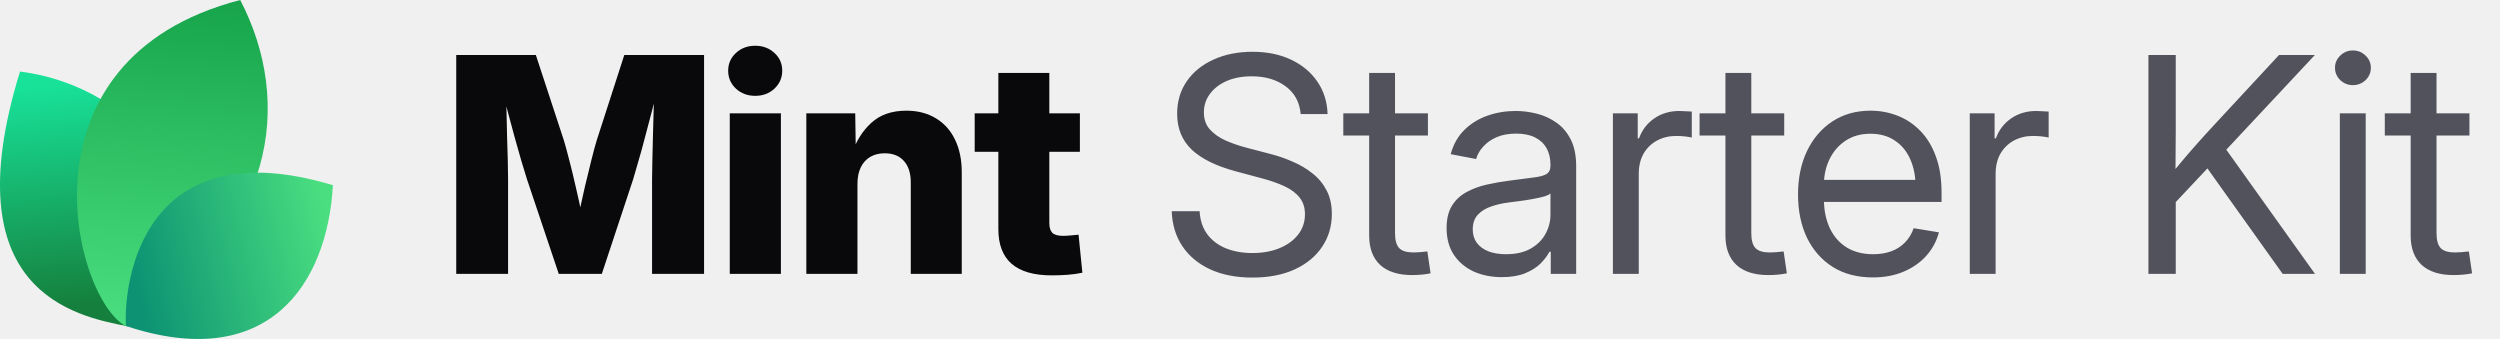
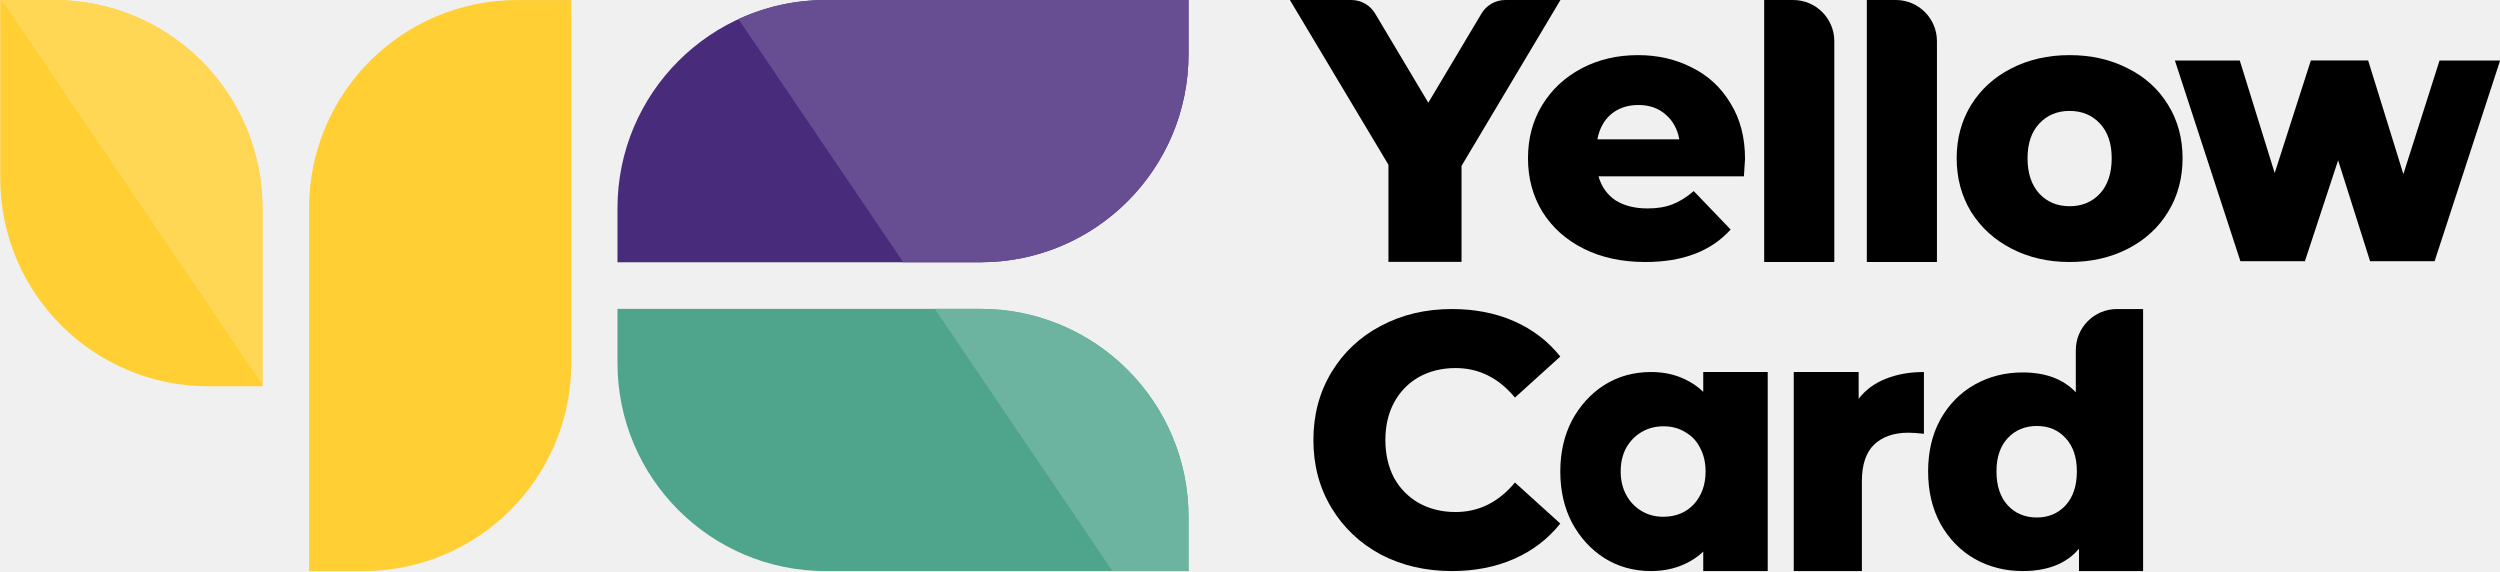
- <svg xmlns="http://www.w3.org/2000/svg" width="177" height="24" viewBox="0 0 177 24" fill="none">
-   <path d="M9.061 23.108C5.268 22.377 -3.391 20.627 1.417 5.064C9.634 6.099 16.973 14.064 9.061 23.108Z" fill="url(#paint0_linear_17557_2020)" />
-   <path d="M8.919 23.094C5.276 21.222 0.784 4.209 17.007 0C20.757 7.193 19.621 16.545 8.919 23.094Z" fill="url(#paint1_linear_17557_2020)" />
-   <path d="M8.914 23.079C8.735 19.882 10.159 9.085 23.57 13.111C23.181 20.123 18.984 26.418 8.914 23.079Z" fill="url(#paint2_linear_17557_2020)" />
-   <path d="M32.301 19.392V3.894H37.938L39.925 9.948C40.036 10.315 40.164 10.787 40.31 11.362C40.462 11.938 40.611 12.552 40.757 13.204C40.91 13.855 41.048 14.483 41.173 15.086C41.305 15.682 41.412 16.192 41.495 16.615H40.695C40.771 16.192 40.871 15.682 40.996 15.086C41.128 14.49 41.267 13.866 41.412 13.214C41.565 12.562 41.714 11.948 41.86 11.373C42.005 10.79 42.133 10.315 42.244 9.948L44.2 3.894H49.848V19.392H46.166V12.704C46.166 12.357 46.173 11.917 46.187 11.383C46.2 10.849 46.214 10.27 46.228 9.646C46.249 9.022 46.266 8.391 46.28 7.753C46.301 7.115 46.311 6.519 46.311 5.964H46.623C46.485 6.561 46.332 7.181 46.166 7.826C45.999 8.471 45.833 9.102 45.666 9.719C45.507 10.336 45.351 10.901 45.198 11.414C45.053 11.928 44.928 12.357 44.824 12.704L42.608 19.392H39.561L37.314 12.704C37.203 12.357 37.072 11.928 36.919 11.414C36.773 10.901 36.614 10.34 36.441 9.729C36.274 9.112 36.104 8.481 35.931 7.836C35.764 7.192 35.608 6.567 35.463 5.964H35.827C35.834 6.512 35.844 7.105 35.858 7.743C35.872 8.374 35.886 9.005 35.9 9.636C35.92 10.26 35.938 10.839 35.952 11.373C35.965 11.907 35.972 12.351 35.972 12.704V19.392H32.301ZM51.668 19.392V8.024H55.288V19.392H51.668ZM53.468 6.786C52.927 6.786 52.473 6.616 52.105 6.276C51.738 5.93 51.554 5.507 51.554 5.007C51.554 4.508 51.738 4.088 52.105 3.749C52.473 3.409 52.927 3.239 53.468 3.239C54.009 3.239 54.463 3.409 54.83 3.749C55.198 4.082 55.382 4.501 55.382 5.007C55.382 5.507 55.198 5.93 54.83 6.276C54.463 6.616 54.009 6.786 53.468 6.786ZM60.708 13.027V19.392H57.088V8.024H60.551L60.593 10.967H60.281C60.593 10.024 61.061 9.268 61.685 8.7C62.309 8.124 63.138 7.836 64.171 7.836C64.975 7.836 65.672 8.017 66.262 8.377C66.851 8.731 67.302 9.234 67.614 9.885C67.933 10.537 68.092 11.307 68.092 12.194V19.392H64.483V12.912C64.483 12.26 64.32 11.754 63.994 11.394C63.675 11.033 63.221 10.853 62.632 10.853C62.25 10.853 61.914 10.936 61.623 11.102C61.332 11.269 61.106 11.515 60.947 11.841C60.787 12.16 60.708 12.555 60.708 13.027ZM76.456 8.024V10.749H69.008V8.024H76.456ZM70.683 5.163H74.292V15.783C74.292 16.102 74.361 16.334 74.5 16.48C74.646 16.625 74.899 16.698 75.259 16.698C75.405 16.698 75.596 16.688 75.831 16.667C76.074 16.646 76.251 16.629 76.362 16.615L76.632 19.309C76.313 19.378 75.963 19.427 75.582 19.455C75.207 19.482 74.836 19.496 74.469 19.496C73.2 19.496 72.25 19.222 71.619 18.674C70.995 18.127 70.683 17.308 70.683 16.22V5.163Z" fill="#09090B" />
-   <path d="M88.667 19.652C87.523 19.652 86.528 19.458 85.682 19.07C84.843 18.681 84.188 18.137 83.716 17.437C83.245 16.736 82.992 15.908 82.957 14.951H84.933C84.968 15.596 85.148 16.14 85.474 16.584C85.8 17.021 86.24 17.354 86.795 17.582C87.35 17.804 87.974 17.915 88.667 17.915C89.388 17.915 90.026 17.801 90.581 17.572C91.143 17.343 91.583 17.024 91.902 16.615C92.228 16.199 92.391 15.717 92.391 15.169C92.391 14.698 92.266 14.306 92.017 13.994C91.767 13.675 91.413 13.408 90.956 13.193C90.498 12.978 89.954 12.787 89.323 12.621L87.502 12.132C86.123 11.765 85.082 11.255 84.382 10.603C83.689 9.944 83.342 9.095 83.342 8.055C83.342 7.174 83.571 6.404 84.028 5.746C84.486 5.087 85.117 4.577 85.921 4.217C86.726 3.849 87.645 3.666 88.678 3.666C89.718 3.666 90.63 3.853 91.413 4.227C92.204 4.602 92.824 5.122 93.275 5.787C93.726 6.446 93.965 7.209 93.993 8.076H92.089C92.013 7.23 91.656 6.574 91.018 6.11C90.387 5.638 89.586 5.403 88.615 5.403C87.95 5.403 87.36 5.513 86.847 5.735C86.341 5.957 85.946 6.262 85.661 6.651C85.377 7.032 85.235 7.469 85.235 7.961C85.235 8.447 85.377 8.849 85.661 9.168C85.946 9.48 86.317 9.74 86.774 9.948C87.232 10.149 87.724 10.319 88.251 10.457L89.884 10.884C90.439 11.023 90.977 11.206 91.496 11.435C92.023 11.657 92.495 11.934 92.911 12.267C93.334 12.593 93.67 12.995 93.92 13.474C94.17 13.945 94.294 14.504 94.294 15.149C94.294 16.015 94.066 16.788 93.608 17.468C93.157 18.148 92.512 18.681 91.673 19.07C90.834 19.458 89.832 19.652 88.667 19.652ZM101.097 8.024V9.594H95.106V8.024H101.097ZM96.937 5.163H98.767V16.521C98.767 17 98.865 17.347 99.059 17.562C99.26 17.77 99.6 17.874 100.078 17.874C100.21 17.874 100.366 17.867 100.546 17.853C100.733 17.832 100.903 17.815 101.056 17.801L101.285 19.351C101.097 19.392 100.886 19.423 100.65 19.444C100.414 19.465 100.189 19.475 99.974 19.475C98.996 19.475 98.244 19.236 97.717 18.758C97.197 18.272 96.937 17.579 96.937 16.677V5.163ZM106.33 19.621C105.595 19.621 104.932 19.489 104.343 19.226C103.754 18.955 103.285 18.564 102.939 18.05C102.592 17.53 102.419 16.896 102.419 16.147C102.419 15.495 102.547 14.965 102.804 14.556C103.06 14.146 103.403 13.828 103.833 13.599C104.263 13.363 104.742 13.186 105.269 13.068C105.796 12.95 106.333 12.857 106.881 12.787C107.574 12.69 108.132 12.617 108.555 12.569C108.978 12.52 109.287 12.441 109.481 12.33C109.675 12.212 109.772 12.014 109.772 11.737V11.654C109.772 11.203 109.679 10.815 109.492 10.489C109.311 10.163 109.041 9.91 108.68 9.729C108.32 9.549 107.872 9.459 107.338 9.459C106.805 9.459 106.34 9.546 105.945 9.719C105.556 9.892 105.241 10.118 104.998 10.395C104.755 10.665 104.593 10.953 104.509 11.258L102.71 10.915C102.897 10.222 103.22 9.65 103.677 9.199C104.135 8.748 104.679 8.412 105.31 8.19C105.941 7.968 106.607 7.857 107.307 7.857C107.8 7.857 108.295 7.92 108.795 8.044C109.301 8.169 109.765 8.381 110.188 8.679C110.611 8.97 110.951 9.369 111.208 9.875C111.464 10.374 111.593 11.005 111.593 11.768V19.392H109.793V17.822H109.7C109.568 18.085 109.363 18.359 109.086 18.643C108.809 18.921 108.444 19.153 107.994 19.34C107.543 19.527 106.988 19.621 106.33 19.621ZM106.621 17.998C107.321 17.998 107.904 17.867 108.368 17.603C108.84 17.333 109.19 16.986 109.419 16.563C109.654 16.133 109.772 15.682 109.772 15.211V13.692C109.703 13.769 109.554 13.841 109.325 13.911C109.096 13.973 108.829 14.032 108.524 14.088C108.226 14.143 107.921 14.192 107.609 14.233C107.304 14.275 107.033 14.309 106.798 14.337C106.354 14.393 105.938 14.49 105.549 14.628C105.168 14.76 104.86 14.954 104.624 15.211C104.388 15.467 104.27 15.811 104.27 16.241C104.27 16.615 104.367 16.934 104.561 17.198C104.762 17.461 105.04 17.662 105.393 17.801C105.747 17.933 106.156 17.998 106.621 17.998ZM114.193 19.392V8.024H115.951V9.792H116.045C116.253 9.209 116.61 8.741 117.116 8.388C117.622 8.034 118.219 7.857 118.905 7.857C119.058 7.857 119.217 7.864 119.384 7.878C119.55 7.885 119.682 7.892 119.779 7.899V9.74C119.716 9.719 119.578 9.695 119.363 9.667C119.155 9.639 118.922 9.625 118.666 9.625C118.174 9.625 117.726 9.733 117.324 9.948C116.922 10.163 116.603 10.471 116.367 10.874C116.138 11.276 116.024 11.758 116.024 12.319V19.392H114.193ZM126.322 8.024V9.594H120.33V8.024H126.322ZM122.161 5.163H123.992V16.521C123.992 17 124.089 17.347 124.283 17.562C124.484 17.77 124.824 17.874 125.302 17.874C125.434 17.874 125.59 17.867 125.77 17.853C125.958 17.832 126.127 17.815 126.28 17.801L126.509 19.351C126.322 19.392 126.11 19.423 125.874 19.444C125.639 19.465 125.413 19.475 125.198 19.475C124.221 19.475 123.468 19.236 122.941 18.758C122.421 18.272 122.161 17.579 122.161 16.677V5.163ZM132.604 19.642C131.502 19.642 130.555 19.396 129.765 18.903C128.974 18.404 128.364 17.714 127.934 16.834C127.511 15.946 127.3 14.927 127.3 13.775C127.3 12.611 127.511 11.584 127.934 10.697C128.364 9.802 128.964 9.102 129.734 8.596C130.51 8.089 131.408 7.836 132.428 7.836C133.1 7.836 133.738 7.954 134.341 8.19C134.952 8.426 135.489 8.783 135.954 9.261C136.425 9.74 136.793 10.343 137.056 11.071C137.327 11.792 137.462 12.645 137.462 13.63V14.296H128.433V12.735H136.463L135.631 13.297C135.631 12.541 135.506 11.876 135.257 11.3C135.007 10.725 134.643 10.277 134.165 9.958C133.686 9.632 133.107 9.469 132.428 9.469C131.748 9.469 131.162 9.632 130.67 9.958C130.177 10.284 129.796 10.725 129.526 11.279C129.262 11.827 129.13 12.441 129.13 13.12V14.046C129.13 14.864 129.273 15.572 129.557 16.168C129.841 16.757 130.243 17.211 130.763 17.53C131.283 17.842 131.901 17.998 132.615 17.998C133.093 17.998 133.523 17.929 133.905 17.79C134.293 17.645 134.619 17.433 134.882 17.156C135.153 16.879 135.354 16.546 135.486 16.157L137.275 16.449C137.108 17.08 136.81 17.634 136.38 18.113C135.95 18.591 135.413 18.966 134.768 19.236C134.123 19.507 133.402 19.642 132.604 19.642ZM139.459 19.392V8.024H141.217V9.792H141.311C141.519 9.209 141.876 8.741 142.382 8.388C142.888 8.034 143.485 7.857 144.171 7.857C144.324 7.857 144.483 7.864 144.649 7.878C144.816 7.885 144.948 7.892 145.045 7.899V9.74C144.982 9.719 144.844 9.695 144.629 9.667C144.421 9.639 144.188 9.625 143.932 9.625C143.439 9.625 142.992 9.733 142.59 9.948C142.188 10.163 141.869 10.471 141.633 10.874C141.404 11.276 141.29 11.758 141.29 12.319V19.392H139.459ZM153.429 14.961V12.715C153.783 12.257 154.136 11.82 154.49 11.404C154.844 10.981 155.204 10.565 155.572 10.156C155.939 9.74 156.314 9.327 156.695 8.918L161.355 3.894H163.893L157.277 10.967H157.184L153.429 14.961ZM152.108 19.392V3.894H154.043V9.241L154.022 12.559L154.043 13.505V19.392H152.108ZM161.615 19.392L155.967 11.477L157.173 9.969L163.903 19.392H161.615ZM165.661 19.392V8.024H167.492V19.392H165.661ZM166.587 6.027C166.24 6.027 165.942 5.909 165.692 5.673C165.443 5.43 165.318 5.139 165.318 4.799C165.318 4.459 165.443 4.172 165.692 3.936C165.942 3.693 166.24 3.572 166.587 3.572C166.934 3.572 167.232 3.693 167.482 3.936C167.731 4.172 167.856 4.459 167.856 4.799C167.856 5.139 167.731 5.43 167.482 5.673C167.232 5.909 166.934 6.027 166.587 6.027ZM174.836 8.024V9.594H168.844V8.024H174.836ZM170.675 5.163H172.506V16.521C172.506 17 172.603 17.347 172.797 17.562C172.998 17.77 173.338 17.874 173.816 17.874C173.948 17.874 174.104 17.867 174.284 17.853C174.472 17.832 174.641 17.815 174.794 17.801L175.023 19.351C174.836 19.392 174.624 19.423 174.388 19.444C174.153 19.465 173.927 19.475 173.712 19.475C172.735 19.475 171.982 19.236 171.455 18.758C170.935 18.272 170.675 17.579 170.675 16.677V5.163Z" fill="#52525C" />
+ <svg xmlns="http://www.w3.org/2000/svg" width="2977" height="680" viewBox="0 0 2977 680" fill="none">
+   <g clip-path="url(#clip0_1053_54355)">
+     <path d="M368.055 247.859C368.055 110.996 479.005 0.046 615.868 0.046H680.299V432.232C680.299 569.096 569.35 680.046 432.486 680.046H368.055V247.859Z" fill="#FFCF33" />
+     <path d="M0.297 212.174C0.297 349.038 111.247 459.987 248.11 459.987H312.542V247.859C312.542 110.996 201.592 0.046 64.728 0.046H0.297V212.174Z" fill="#FFCF33" />
+     <path d="M312.54 458.182L2.18 0.046H64.726C201.59 0.046 312.54 110.996 312.54 247.859V458.182Z" fill="#FFD755" />
+     <path d="M1167.48 367.801C1304.35 367.801 1415.3 478.751 1415.3 615.614V680.046H983.11C846.247 680.046 735.297 569.096 735.297 432.232V367.801H1167.48Z" fill="#4FA58C" />
+     <path d="M1324.72 680.045L1113.2 367.8H1167.48C1304.34 367.8 1415.29 478.75 1415.29 615.613V680.045H1324.72Z" fill="#6CB49F" />
+     <path d="M1167.48 312.291C1304.35 312.291 1415.3 201.341 1415.3 64.477V0.046H983.11C846.247 0.046 735.297 110.996 735.297 247.859V312.291H1167.48Z" fill="#492B7C" />
+     <path d="M1075.59 312.291L879.422 22.714C910.966 8.163 946.089 0.046 983.108 0.046H1415.29V64.477C1415.29 201.341 1304.35 312.291 1167.48 312.291H1075.59Z" fill="#674E92" />
+     <path d="M2552 368V680H2475.66V653.394C2460.76 671.131 2438.41 680 2408.61 680C2387.8 680 2368.82 675.214 2351.67 665.641C2334.52 655.787 2320.88 641.85 2310.76 623.831C2300.92 605.812 2296 584.977 2296 561.327C2296 537.677 2300.92 516.983 2310.76 499.245C2320.88 481.226 2334.52 467.43 2351.67 457.858C2368.82 448.285 2387.8 443.499 2408.61 443.499C2435.88 443.499 2456.97 451.382 2471.87 467.149V417C2471.87 389.938 2493.81 368 2520.87 368H2552ZM2425.48 616.229C2439.25 616.229 2450.64 611.443 2459.64 601.87C2468.63 592.016 2473.13 578.501 2473.13 561.327C2473.13 544.434 2468.63 531.201 2459.64 521.628C2450.92 512.056 2439.53 507.269 2425.48 507.269C2411.42 507.269 2399.89 512.056 2390.89 521.628C2381.9 531.201 2377.4 544.434 2377.4 561.327C2377.4 578.501 2381.9 592.016 2390.89 601.87C2399.89 611.443 2411.42 616.229 2425.48 616.229Z" fill="black" />
+     <path d="M2213.29 474.829C2221.54 464.22 2232.22 456.334 2245.31 451.172C2258.69 445.724 2273.92 443 2291 443V516.552C2283.6 515.691 2277.48 515.261 2272.64 515.261C2255.27 515.261 2241.61 519.993 2231.65 529.456C2221.97 538.918 2217.13 553.399 2217.13 572.898V680H2136V443H2213.29V474.829Z" fill="black" />
+     <path fill-rule="evenodd" clip-rule="evenodd" d="M1910.41 664.543C1926.8 674.848 1945.36 680 1966.07 680C1981.23 680 1994.99 677.034 2007.36 671.101C2015.35 667.268 2022.3 662.524 2028.23 656.868V680H2105V443H2028.23V466.587C2022.11 460.685 2015 455.789 2006.89 451.899C1994.83 445.966 1981.23 443 1966.07 443C1945.36 443 1926.8 448.152 1910.41 458.457C1894.33 468.761 1881.5 482.812 1871.92 500.611C1862.64 518.409 1858 538.706 1858 561.5C1858 584.294 1862.64 604.591 1871.92 622.389C1881.5 640.188 1894.33 654.239 1910.41 664.543ZM2017.1 600.375C2007.82 610.368 1995.61 615.364 1980.45 615.364C1970.87 615.364 1962.21 613.022 1954.48 608.338C1946.75 603.654 1940.72 597.253 1936.39 589.134C1932.06 581.016 1929.9 571.804 1929.9 561.5C1929.9 550.883 1932.06 541.516 1936.39 533.397C1941.03 525.279 1947.06 519.034 1954.48 514.662C1962.21 509.978 1971.02 507.636 1980.92 507.636C1990.81 507.636 1999.47 509.978 2006.89 514.662C2014.62 519.034 2020.5 525.279 2024.52 533.397C2028.85 541.516 2031.01 550.883 2031.01 561.5C2031.01 577.113 2026.37 590.071 2017.1 600.375Z" fill="black" />
+     <path d="M1729 680C1697.57 680 1669.29 673.429 1644.14 660.286C1619.29 646.857 1599.71 628.286 1585.43 604.571C1571.14 580.857 1564 554 1564 524C1564 494 1571.14 467.143 1585.43 443.429C1599.71 419.714 1619.29 401.286 1644.14 388.143C1669.29 374.714 1697.57 368 1729 368C1756.43 368 1781.14 372.857 1803.14 382.571C1825.14 392.286 1843.43 406.286 1858 424.571L1804 473.429C1784.57 450 1761 438.286 1733.29 438.286C1717 438.286 1702.43 441.857 1689.57 449C1677 456.143 1667.14 466.286 1660 479.429C1653.14 492.286 1649.71 507.143 1649.71 524C1649.71 540.857 1653.14 555.857 1660 569C1667.14 581.857 1677 591.857 1689.57 599C1702.43 606.143 1717 609.714 1733.29 609.714C1761 609.714 1784.57 598 1804 574.571L1858 623.429C1843.43 641.714 1825.14 655.714 1803.14 665.429C1781.14 675.143 1756.43 680 1729 680Z" fill="black" />
+     <path fill-rule="evenodd" clip-rule="evenodd" d="M2899.14 311L2977.14 72.075H2905.01L2861.94 207.316L2819.99 72H2751.77L2708.7 206.069L2667.13 72.075H2589.87L2667.86 311H2744.7L2784.23 190.909L2822.28 311H2899.14Z" fill="black" />
+     <path d="M2464.5 312C2439.01 312 2416 306.721 2395.49 296.163C2374.98 285.605 2358.86 270.941 2347.14 252.171C2335.71 233.401 2330 212.138 2330 188.382C2330 164.92 2335.71 143.804 2347.14 125.034C2358.86 106.264 2374.83 91.746 2395.05 81.482C2415.56 70.924 2438.71 65.644 2464.5 65.644C2490.29 65.644 2513.43 70.924 2533.95 81.482C2554.46 91.746 2570.43 106.264 2581.86 125.034C2593.29 143.51 2599 164.627 2599 188.382C2599 212.138 2593.29 233.401 2581.86 252.171C2570.43 270.941 2554.46 285.605 2533.95 296.163C2513.43 306.721 2490.29 312 2464.5 312ZM2464.5 245.572C2479.15 245.572 2491.16 240.586 2500.54 230.615C2509.92 220.35 2514.61 206.272 2514.61 188.382C2514.61 170.785 2509.92 157.001 2500.54 147.03C2491.16 137.058 2479.15 132.072 2464.5 132.072C2449.85 132.072 2437.83 137.058 2428.46 147.03C2419.08 157.001 2414.39 170.785 2414.39 188.382C2414.39 206.272 2419.08 220.35 2428.46 230.615C2437.83 240.586 2449.85 245.572 2464.5 245.572Z" fill="black" />
+     <path d="M2100.78 0H2135.29C2162.36 0 2184.29 21.938 2184.29 49V312H2100.78V0Z" fill="black" />
+     <path d="M2223 0H2257.51C2284.58 0 2306.51 21.938 2306.51 49V312H2223V0Z" fill="black" />
+     <path d="M2077.98 189.262C2077.98 189.849 2077.54 196.741 2076.66 209.938H1903.48C1907 222.256 1913.74 231.788 1923.7 238.533C1933.96 244.985 1946.71 248.211 1961.94 248.211C1973.37 248.211 1983.19 246.598 1991.39 243.372C1999.89 240.146 2008.39 234.867 2016.89 227.535L2060.84 273.287C2037.69 299.096 2003.85 312 1959.31 312C1931.47 312 1907 306.721 1885.9 296.163C1864.8 285.605 1848.39 270.941 1836.67 252.171C1825.25 233.401 1819.53 212.138 1819.53 188.382C1819.53 164.92 1825.1 143.95 1836.23 125.474C1847.66 106.704 1863.34 92.04 1883.27 81.482C1903.19 70.924 1925.61 65.644 1950.52 65.644C1974.25 65.644 1995.79 70.63 2015.13 80.602C2034.47 90.28 2049.71 104.504 2060.84 123.274C2072.27 141.751 2077.98 163.747 2077.98 189.262ZM1950.96 125.034C1938.06 125.034 1927.22 128.7 1918.43 136.032C1909.93 143.364 1904.51 153.335 1902.17 165.946H1999.74C1997.4 153.335 1991.83 143.364 1983.04 136.032C1974.54 128.7 1963.85 125.034 1950.96 125.034Z" fill="black" />
+     <path d="M1740.39 197.524V311.794H1653.36V196.204L1536 0H1609.13C1620.75 0 1631.51 6.112 1637.47 16.092L1700.83 122.298L1764.19 16.092C1770.15 6.112 1780.91 0 1792.53 0H1858.19L1740.39 197.524Z" fill="black" />
+   </g>
  <defs>
-     <linearGradient id="paint0_linear_17557_2020" x1="3.776" y1="5.916" x2="5.232" y2="21.559" gradientUnits="userSpaceOnUse">
-       <stop stop-color="#18E299" />
-       <stop offset="1" stop-color="#15803D" />
-     </linearGradient>
-     <linearGradient id="paint1_linear_17557_2020" x1="12.171" y1="-0.718" x2="10.19" y2="22.983" gradientUnits="userSpaceOnUse">
-       <stop stop-color="#16A34A" />
-       <stop offset="1" stop-color="#4ADE80" />
-     </linearGradient>
-     <linearGradient id="paint2_linear_17557_2020" x1="23.133" y1="15.353" x2="9.338" y2="18.52" gradientUnits="userSpaceOnUse">
-       <stop stop-color="#4ADE80" />
-       <stop offset="1" stop-color="#0D9373" />
-     </linearGradient>
+     <clipPath id="clip0_1053_54355">
+       <rect width="2977" height="680" fill="white" />
+     </clipPath>
  </defs>
</svg>
